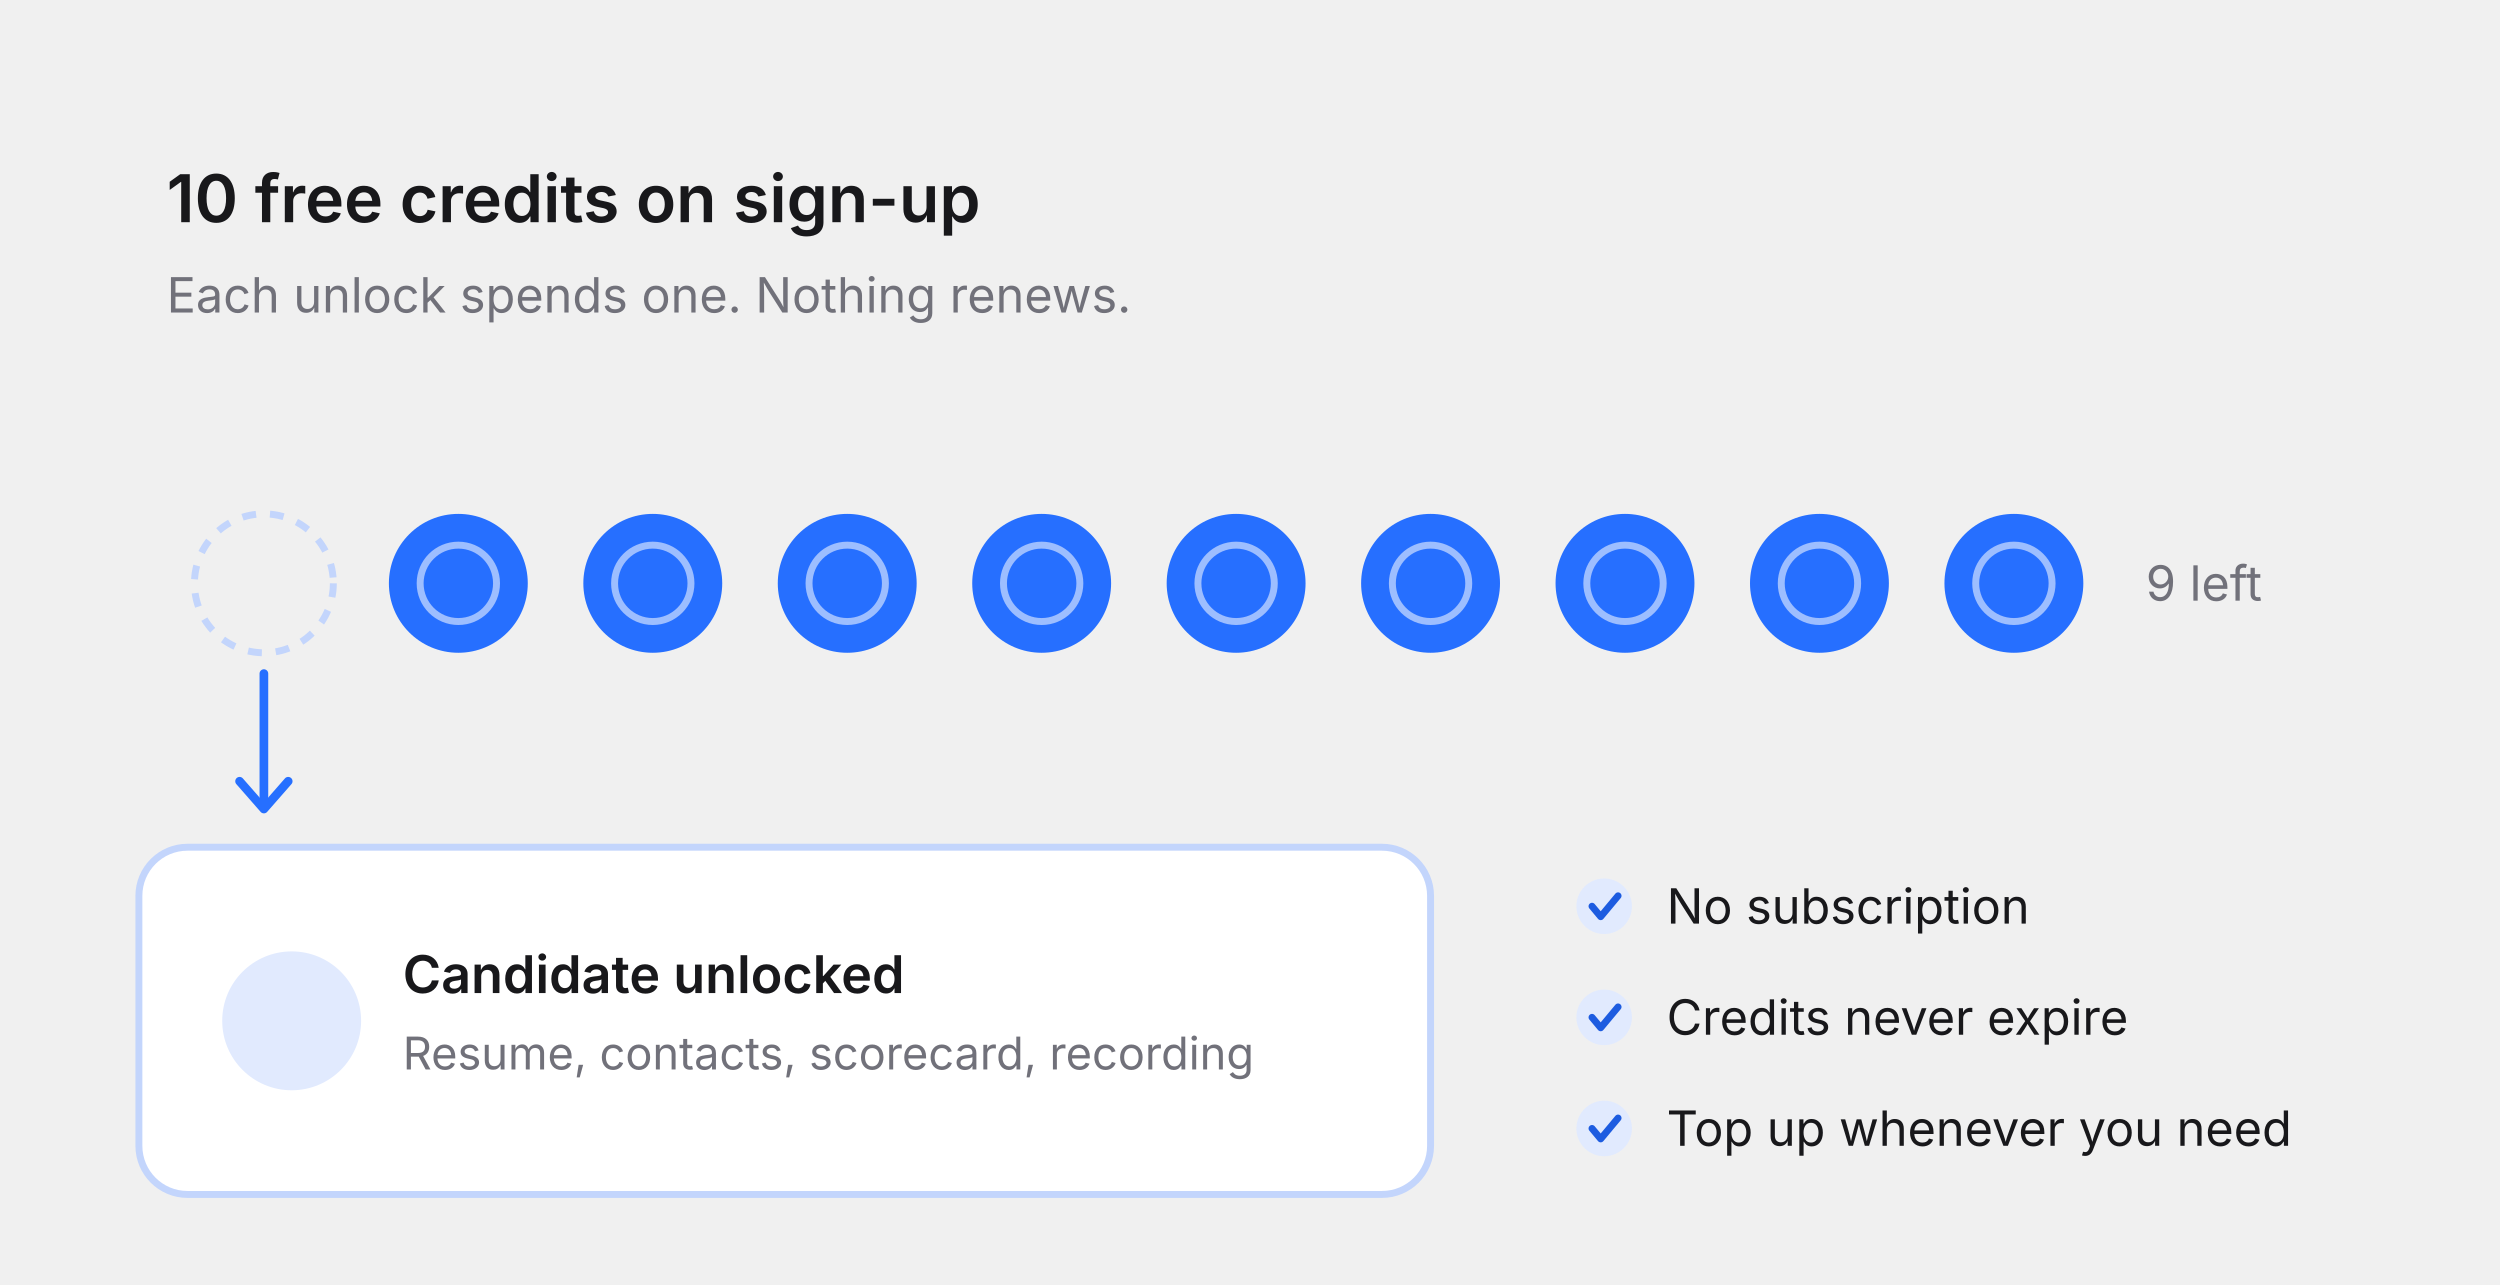
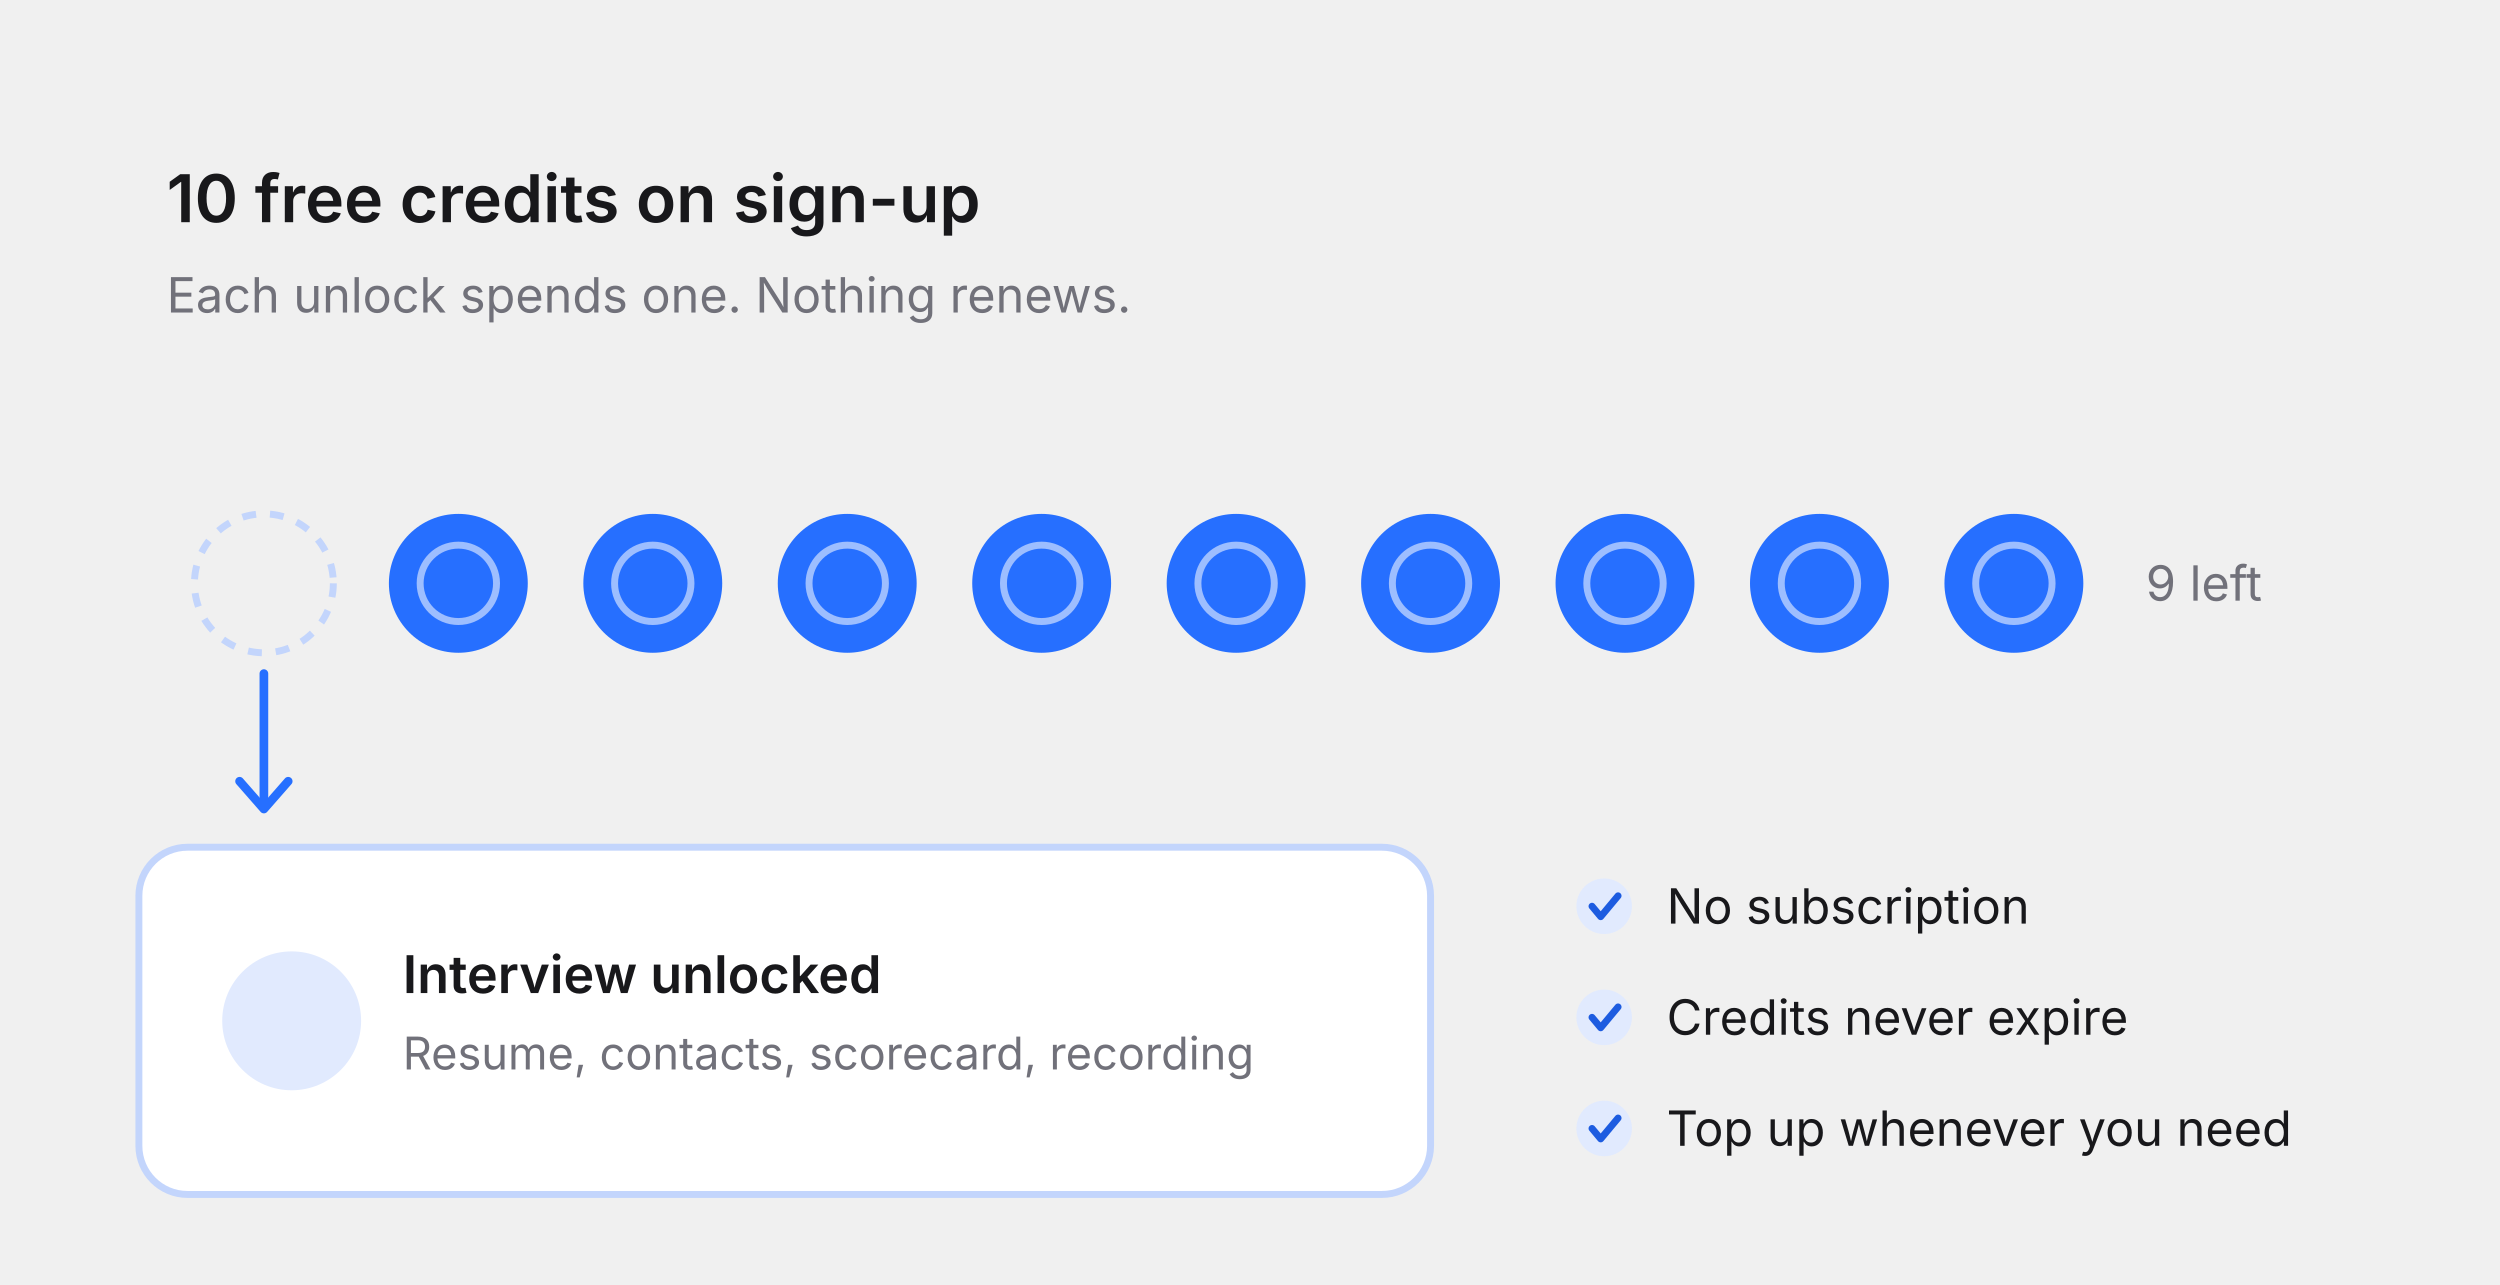
<svg xmlns="http://www.w3.org/2000/svg" viewBox="0 0 720 370" width="720" height="370" font-family="Outfit, system-ui, -apple-system, Segoe UI, sans-serif">
  <text x="48" y="64" font-size="19" font-weight="600" fill="#18181b">10 free credits on sign-up</text>
  <text x="48" y="90" font-size="14" fill="#71717a">Each unlock spends one. Nothing renews.</text>
  <circle cx="76" cy="168" r="20" fill="none" stroke="#c3d5fc" stroke-width="2" stroke-dasharray="4 4" />
  <circle cx="132" cy="168" r="20" fill="#266fff" />
  <circle cx="132" cy="168" r="11" fill="none" stroke="#ffffff" stroke-width="2" opacity="0.55" />
  <circle cx="188" cy="168" r="20" fill="#266fff" />
  <circle cx="188" cy="168" r="11" fill="none" stroke="#ffffff" stroke-width="2" opacity="0.55" />
  <circle cx="244" cy="168" r="20" fill="#266fff" />
  <circle cx="244" cy="168" r="11" fill="none" stroke="#ffffff" stroke-width="2" opacity="0.55" />
  <circle cx="300" cy="168" r="20" fill="#266fff" />
  <circle cx="300" cy="168" r="11" fill="none" stroke="#ffffff" stroke-width="2" opacity="0.55" />
  <circle cx="356" cy="168" r="20" fill="#266fff" />
  <circle cx="356" cy="168" r="11" fill="none" stroke="#ffffff" stroke-width="2" opacity="0.55" />
  <circle cx="412" cy="168" r="20" fill="#266fff" />
  <circle cx="412" cy="168" r="11" fill="none" stroke="#ffffff" stroke-width="2" opacity="0.55" />
  <circle cx="468" cy="168" r="20" fill="#266fff" />
  <circle cx="468" cy="168" r="11" fill="none" stroke="#ffffff" stroke-width="2" opacity="0.55" />
  <circle cx="524" cy="168" r="20" fill="#266fff" />
  <circle cx="524" cy="168" r="11" fill="none" stroke="#ffffff" stroke-width="2" opacity="0.55" />
  <circle cx="580" cy="168" r="20" fill="#266fff" />
  <circle cx="580" cy="168" r="11" fill="none" stroke="#ffffff" stroke-width="2" opacity="0.55" />
  <text x="618" y="173" font-size="14" fill="#71717a">9 left</text>
  <path d="M76 194 V232" stroke="#266fff" stroke-width="2.5" stroke-linecap="round" />
  <path d="M69 225 L76 233 L83 225" fill="none" stroke="#266fff" stroke-width="2.5" stroke-linecap="round" stroke-linejoin="round" />
  <rect x="40" y="244" width="372" height="100" rx="14" fill="#ffffff" stroke="#c3d5fc" stroke-width="2" />
  <circle cx="84" cy="294" r="20" fill="#e1eafe" />
-   <text x="116" y="286" font-size="15" font-weight="600" fill="#18181b">Candidate unlocked</text>
+   <text x="116" y="286" font-size="15" font-weight="600" fill="#18181b">Interview unlocked</text>
  <text x="116" y="308" font-size="13" fill="#71717a">Resume, contacts, scorecard, recording</text>
  <circle cx="462" cy="261" r="8" fill="#e1eafe" />
  <path d="M458.5 261 L461 264 L466 258" fill="none" stroke="#1d5ce0" stroke-width="2" stroke-linecap="round" stroke-linejoin="round" />
  <text x="480" y="266" font-size="14" fill="#18181b">No subscription</text>
  <circle cx="462" cy="293" r="8" fill="#e1eafe" />
  <path d="M458.5 293 L461 296 L466 290" fill="none" stroke="#1d5ce0" stroke-width="2" stroke-linecap="round" stroke-linejoin="round" />
  <text x="480" y="298" font-size="14" fill="#18181b">Credits never expire</text>
  <circle cx="462" cy="325" r="8" fill="#e1eafe" />
  <path d="M458.5 325 L461 328 L466 322" fill="none" stroke="#1d5ce0" stroke-width="2" stroke-linecap="round" stroke-linejoin="round" />
  <text x="480" y="330" font-size="14" fill="#18181b">Top up whenever you need</text>
</svg>
